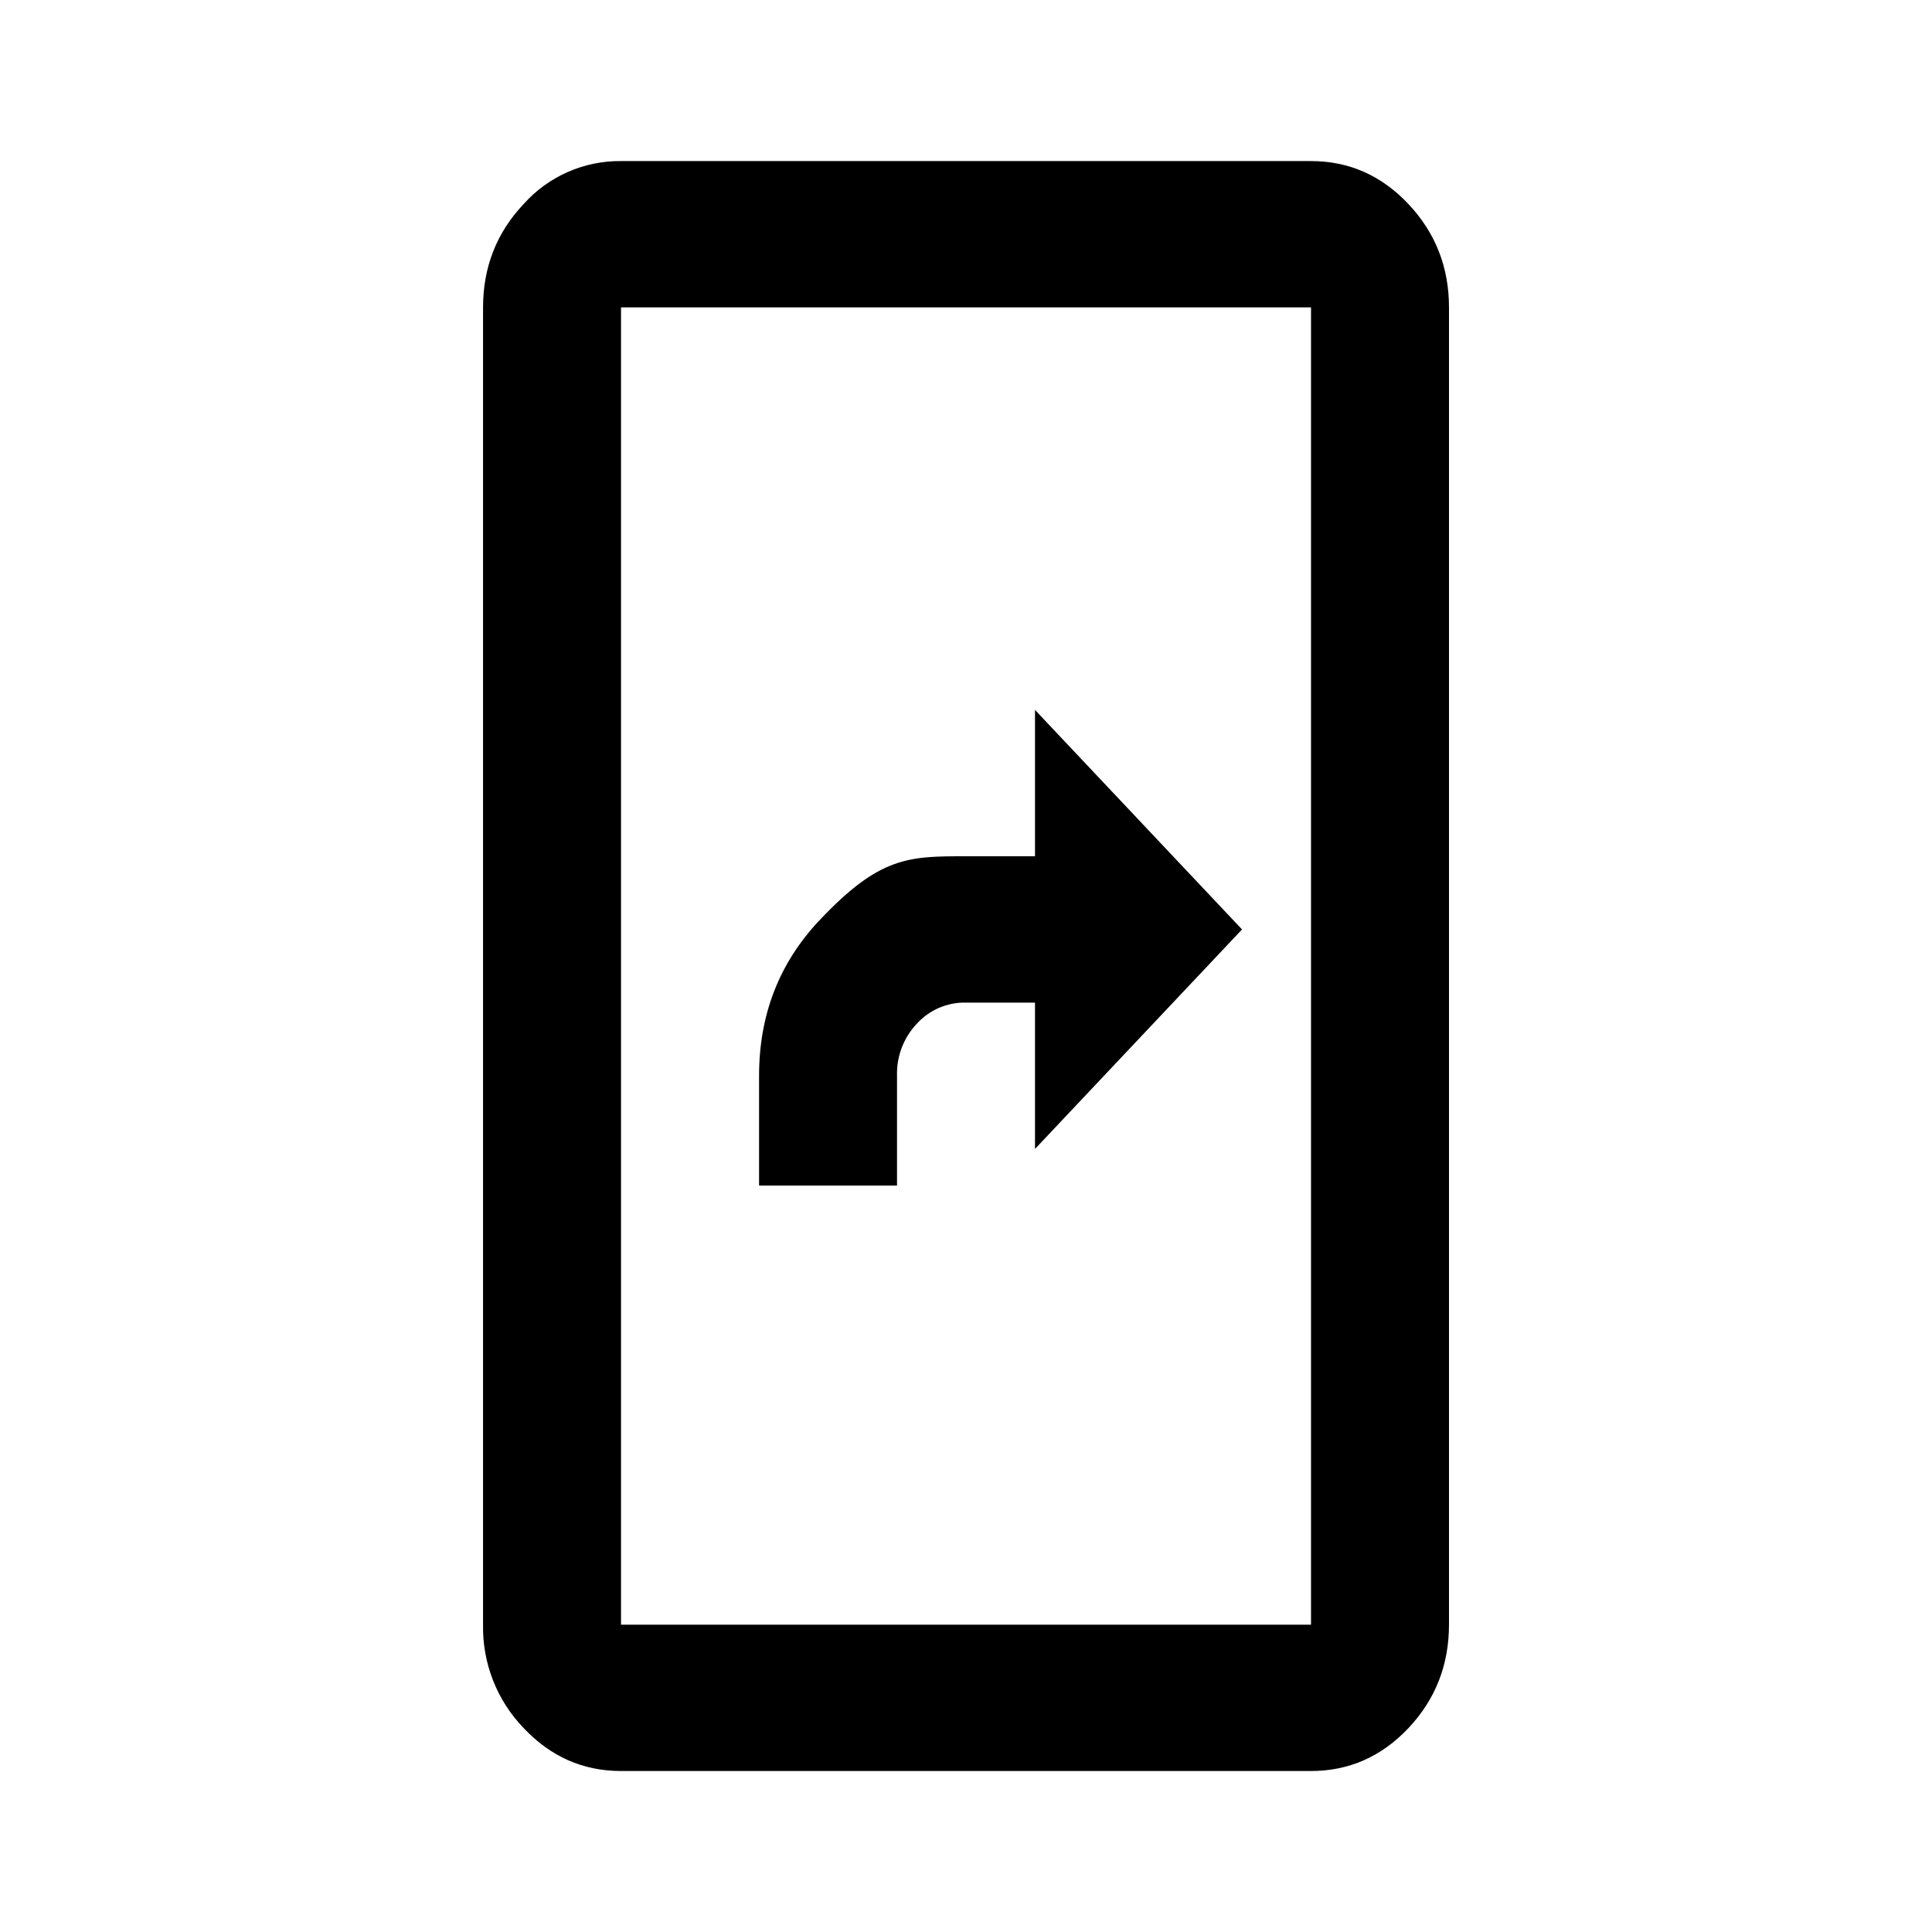
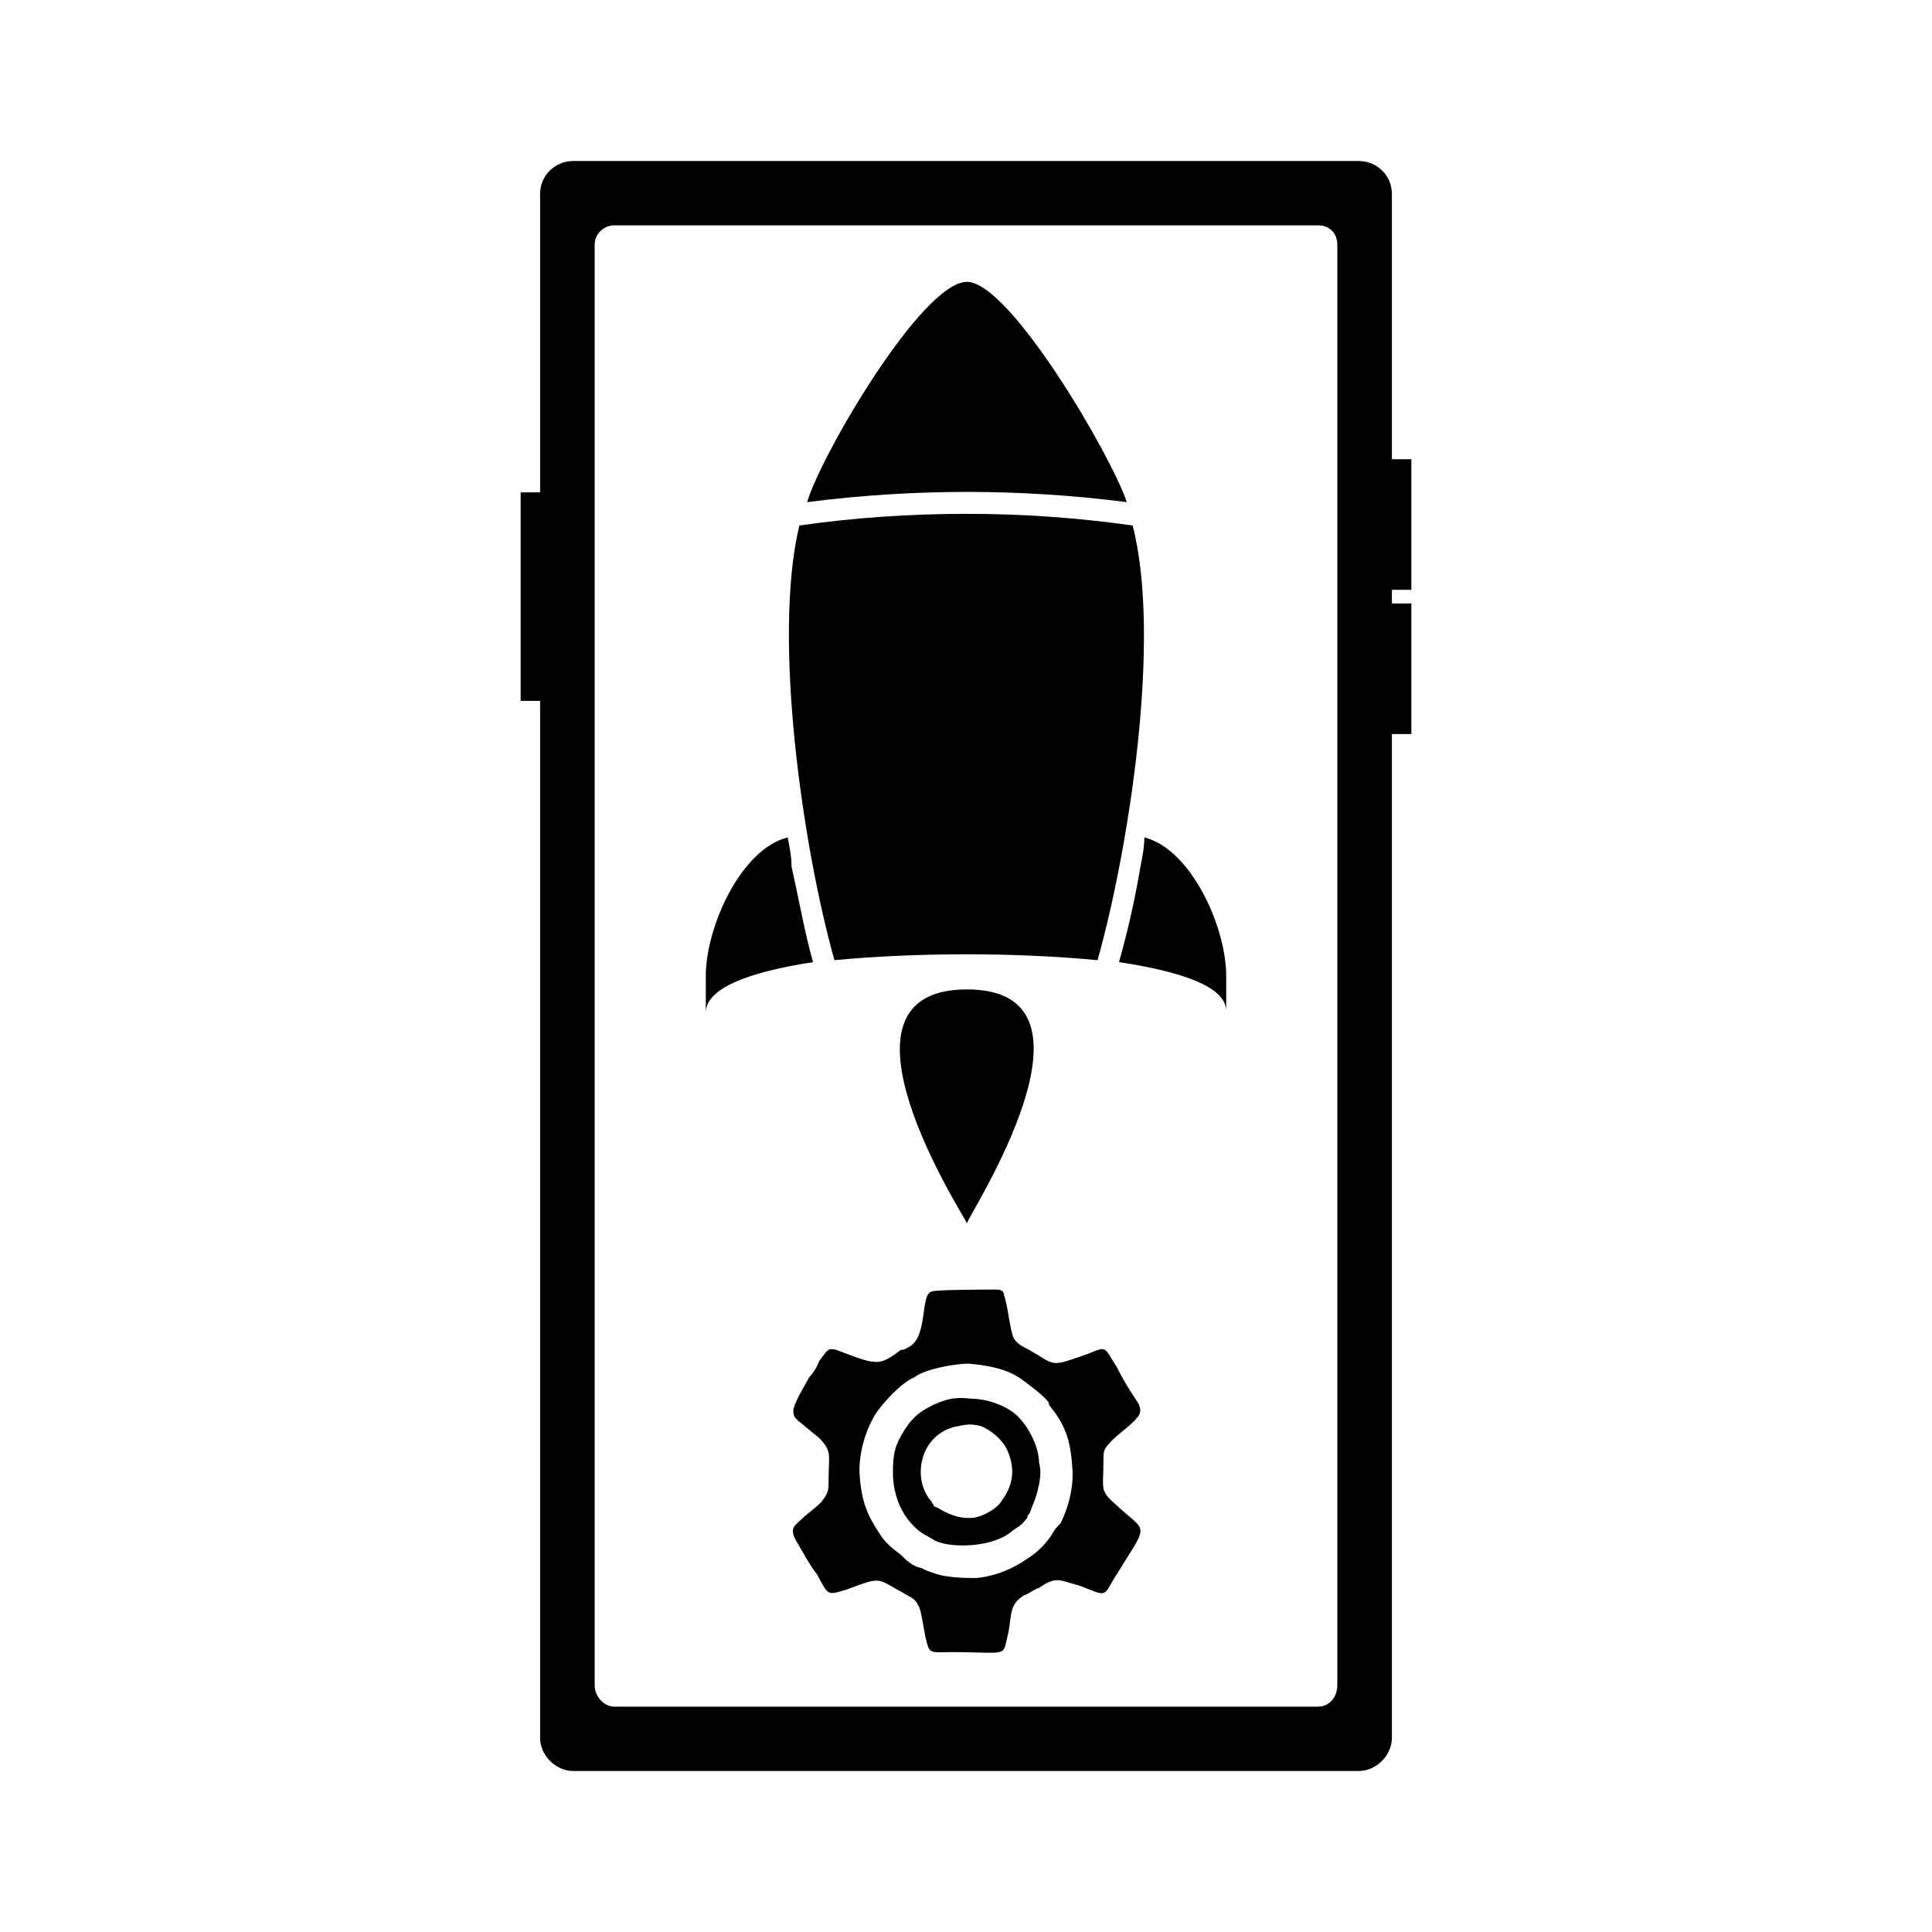
- <svg xmlns="http://www.w3.org/2000/svg" width="192" height="192" viewBox="0 0 192 192">
-   <path d="M75.435 117.82v-10.911q0-9.088 6-15.447c6-6.36 8.855-6.368 14.567-6.368h6.855V70.551l20.575 21.815-20.575 21.815V99.638h-6.855a6.4 6.4 0 0 0-4.88 2.088 7.2 7.2 0 0 0-1.976 5.184v10.91zm-13.719 43.638h68.572V30.548H61.716v130.9zm0 14.543q-5.656 0-9.68-4.272a14.4 14.4 0 0 1-4.031-10.279V30.55q0-6 4.032-10.27a12.8 12.8 0 0 1 9.679-4.273h68.572q5.656 0 9.68 4.272 4.031 4.28 4.031 10.271v130.9q0 6-4.023 10.28-4.032 4.271-9.688 4.271z" />
+ <svg xmlns="http://www.w3.org/2000/svg" width="192" height="192">
+   <path d="M56.97 16c-1.743 0-3.296 1.359-3.296 3.296v29.636H51.74v20.723h1.934v103.05c0 1.743 1.553 3.296 3.296 3.296h78.06c1.743 0 3.296-1.553 3.296-3.296V72.952h1.934v-12.98h-1.934v-1.356h1.934V45.642h-1.934V19.297c0-1.937-1.553-3.296-3.296-3.296zm4.068 6.393h69.925c1.162 0 1.94.778 1.94 1.94v143.14c0 1.163-.778 2.133-1.94 2.133H61.038c-.969 0-1.94-.97-1.94-2.133V24.333c0-1.162.971-1.94 1.94-1.94m35.059 5.617c-4.456 0-14.529 17.243-15.885 21.892a124.6 124.6 0 0 1 31.768 0c-1.55-4.65-11.623-21.892-15.884-21.892M96 51.065c-5.569 0-11.136.382-16.559 1.157-2.712 11.235.384 32.158 3.483 43.2 4.068-.388 8.524-.585 13.173-.585 4.455 0 8.912.197 12.98.584 3.1-11.04 6.39-31.965 3.484-43.199A117.5 117.5 0 0 0 96 51.065M78.278 83.219c-4.649 1.162-8.135 8.909-8.135 13.75v3.682c0-2.518 4.455-4.069 10.654-5.037-.775-2.712-1.358-6.004-2.133-9.491 0-.968-.192-1.936-.386-2.905zm35.445 0c0 .968-.192 1.936-.386 2.904a88 88 0 0 1-2.133 9.491c6.124.928 10.47 2.387 10.654 4.722V96.97c0-4.842-3.486-12.589-8.135-13.751M96.097 98.326c-14.915 0-.194 22.66 0 23.242 0-.581 14.915-23.242 0-23.242m2.905 29.829c-.77 0-6.116.004-6.388.193h-.005c-1.163.193-.385 4.26-2.128 5.423-.387.194-.582.391-.97.391-.775.581-1.743 1.352-2.712 1.158-.58 0-1.546-.385-2.127-.579-2.518-.968-2.134-.97-3.296.579a4.2 4.2 0 0 1-.97 1.554c-.387.775-1.742 2.902-1.549 3.483 0 .388.198.584.392.777l2.127 1.742c1.356 1.356.97 1.743.97 4.068 0 1.162-.003 1.358-.584 2.132-.194.388-1.547 1.355-1.935 1.742-.774.775-1.547.97-.578 2.519.58.968 1.16 2.129 1.934 3.097 1.162 2.131.968 2.13 2.905 1.55 3.68-1.357 2.904-1.16 5.809.39.581.388.968.383 1.356 1.158.387.581.582 3.1.97 4.068.193.774.97.584 2.133.584 6.004 0 5.228.582 5.809-1.742.194-.775.192-1.551.386-2.326s.582-1.161 1.163-1.549c.58-.193.967-.583 1.548-.777 1.744-1.162 1.937-.774 4.068-.193 2.518.969 2.327 1.165 3.296-.578 3.68-6.005 3.486-4.457.193-7.557-1.55-1.356-1.163-1.549-1.163-4.067 0-1.162.003-1.359.584-1.94.387-.581 2.324-1.932 2.712-2.514.58-.58.387-1.166 0-1.747-.775-1.162-1.36-2.128-1.94-3.29-1.356-2.13-.968-2.13-2.905-1.356-3.874 1.356-3.097 1.164-5.81-.386-.774-.387-1.16-.582-1.548-1.163-.387-.774-.583-3.297-.97-4.265 0-.388-.196-.58-.777-.58zm-2.712 7.363c2.13.194 3.874.58 5.23 1.549.775.58 2.13 1.546 2.712 2.32v.199c1.55 1.937 2.132 3.29 2.326 6.195.193 1.937-.388 4.066-1.163 5.616-.388.387-.583.583-.777.97-.581.968-1.545 1.938-2.514 2.519-1.355.968-3.1 1.74-5.037 1.934-.969 0-1.94.001-3.103-.193-.387 0-2.127-.578-2.32-.771-.969-.194-1.552-.775-2.133-1.356-.775-.581-1.547-1.164-2.128-2.133-1.162-1.743-1.746-3.098-1.94-5.616-.194-2.131.58-4.651 1.549-6.2.775-1.163 2.519-3.096 3.875-3.677.968-.775 3.873-1.356 5.423-1.356m-.841 3.414c-.936 0-1.626.218-2.642.654-1.163.58-1.744.966-2.52 1.934l-.39.579c-.969 1.55-1.158 2.329-1.158 4.266 0 2.324.968 4.646 2.905 6.002l1.355.777c1.744.775 5.808.58 7.551-.97.775-.581.78-.387 1.554-1.356 0-.194 0-.192.193-.386.194-.387.192-.582.386-.97.387-.968.966-2.905.579-4.067 0-1.55-.965-3.49-2.128-4.652-.968-.968-2.908-1.742-4.651-1.742a8 8 0 0 0-1.035-.07zm.937 2.636c.34 0 .68.048 1.067.145.968.387 1.937 1.164 2.519 2.133.968 1.937.776 3.68-.386 5.23-.388.775-1.743 1.548-2.712 1.742-1.55.194-2.713-.389-3.682-.97-.193-.097-.249-.096-.273-.096h-.01l-.005-.005c-.014-.008-.036-.031-.096-.092 0-.193-.199-.192-.199-.385-2.13-2.325-1.162-6.976 2.712-7.557a4.3 4.3 0 0 1 1.066-.144z" />
</svg>
